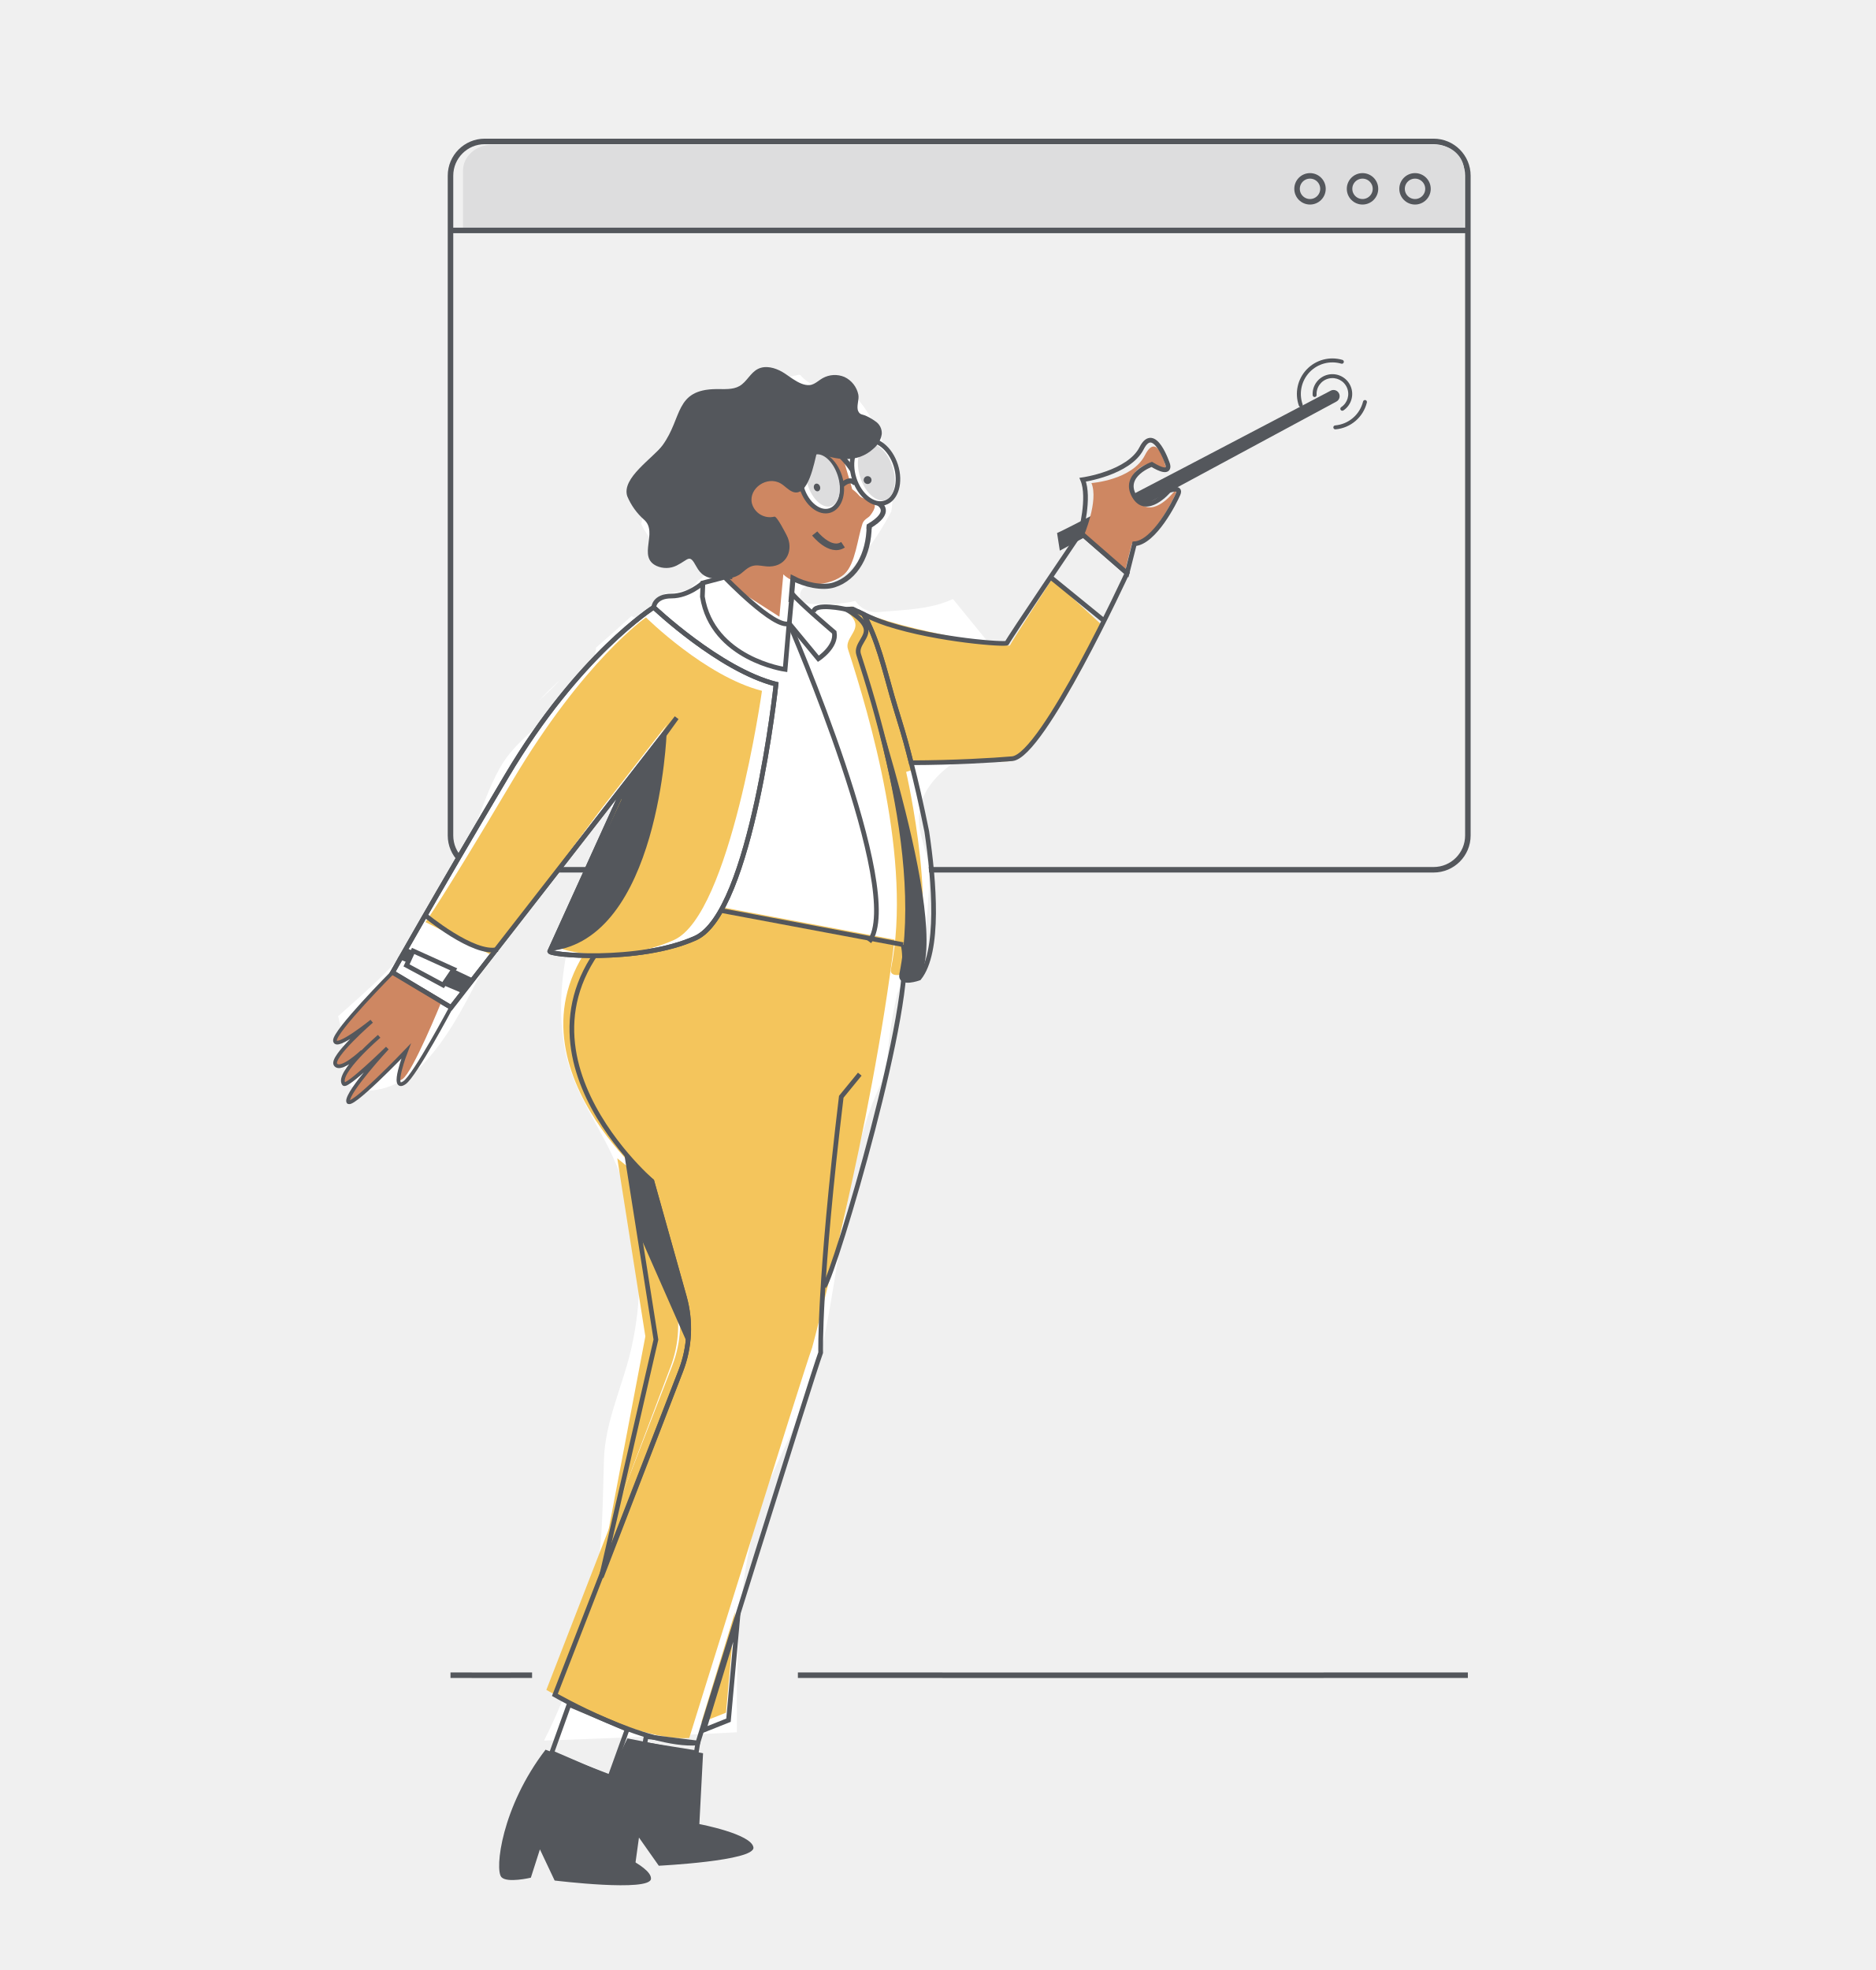
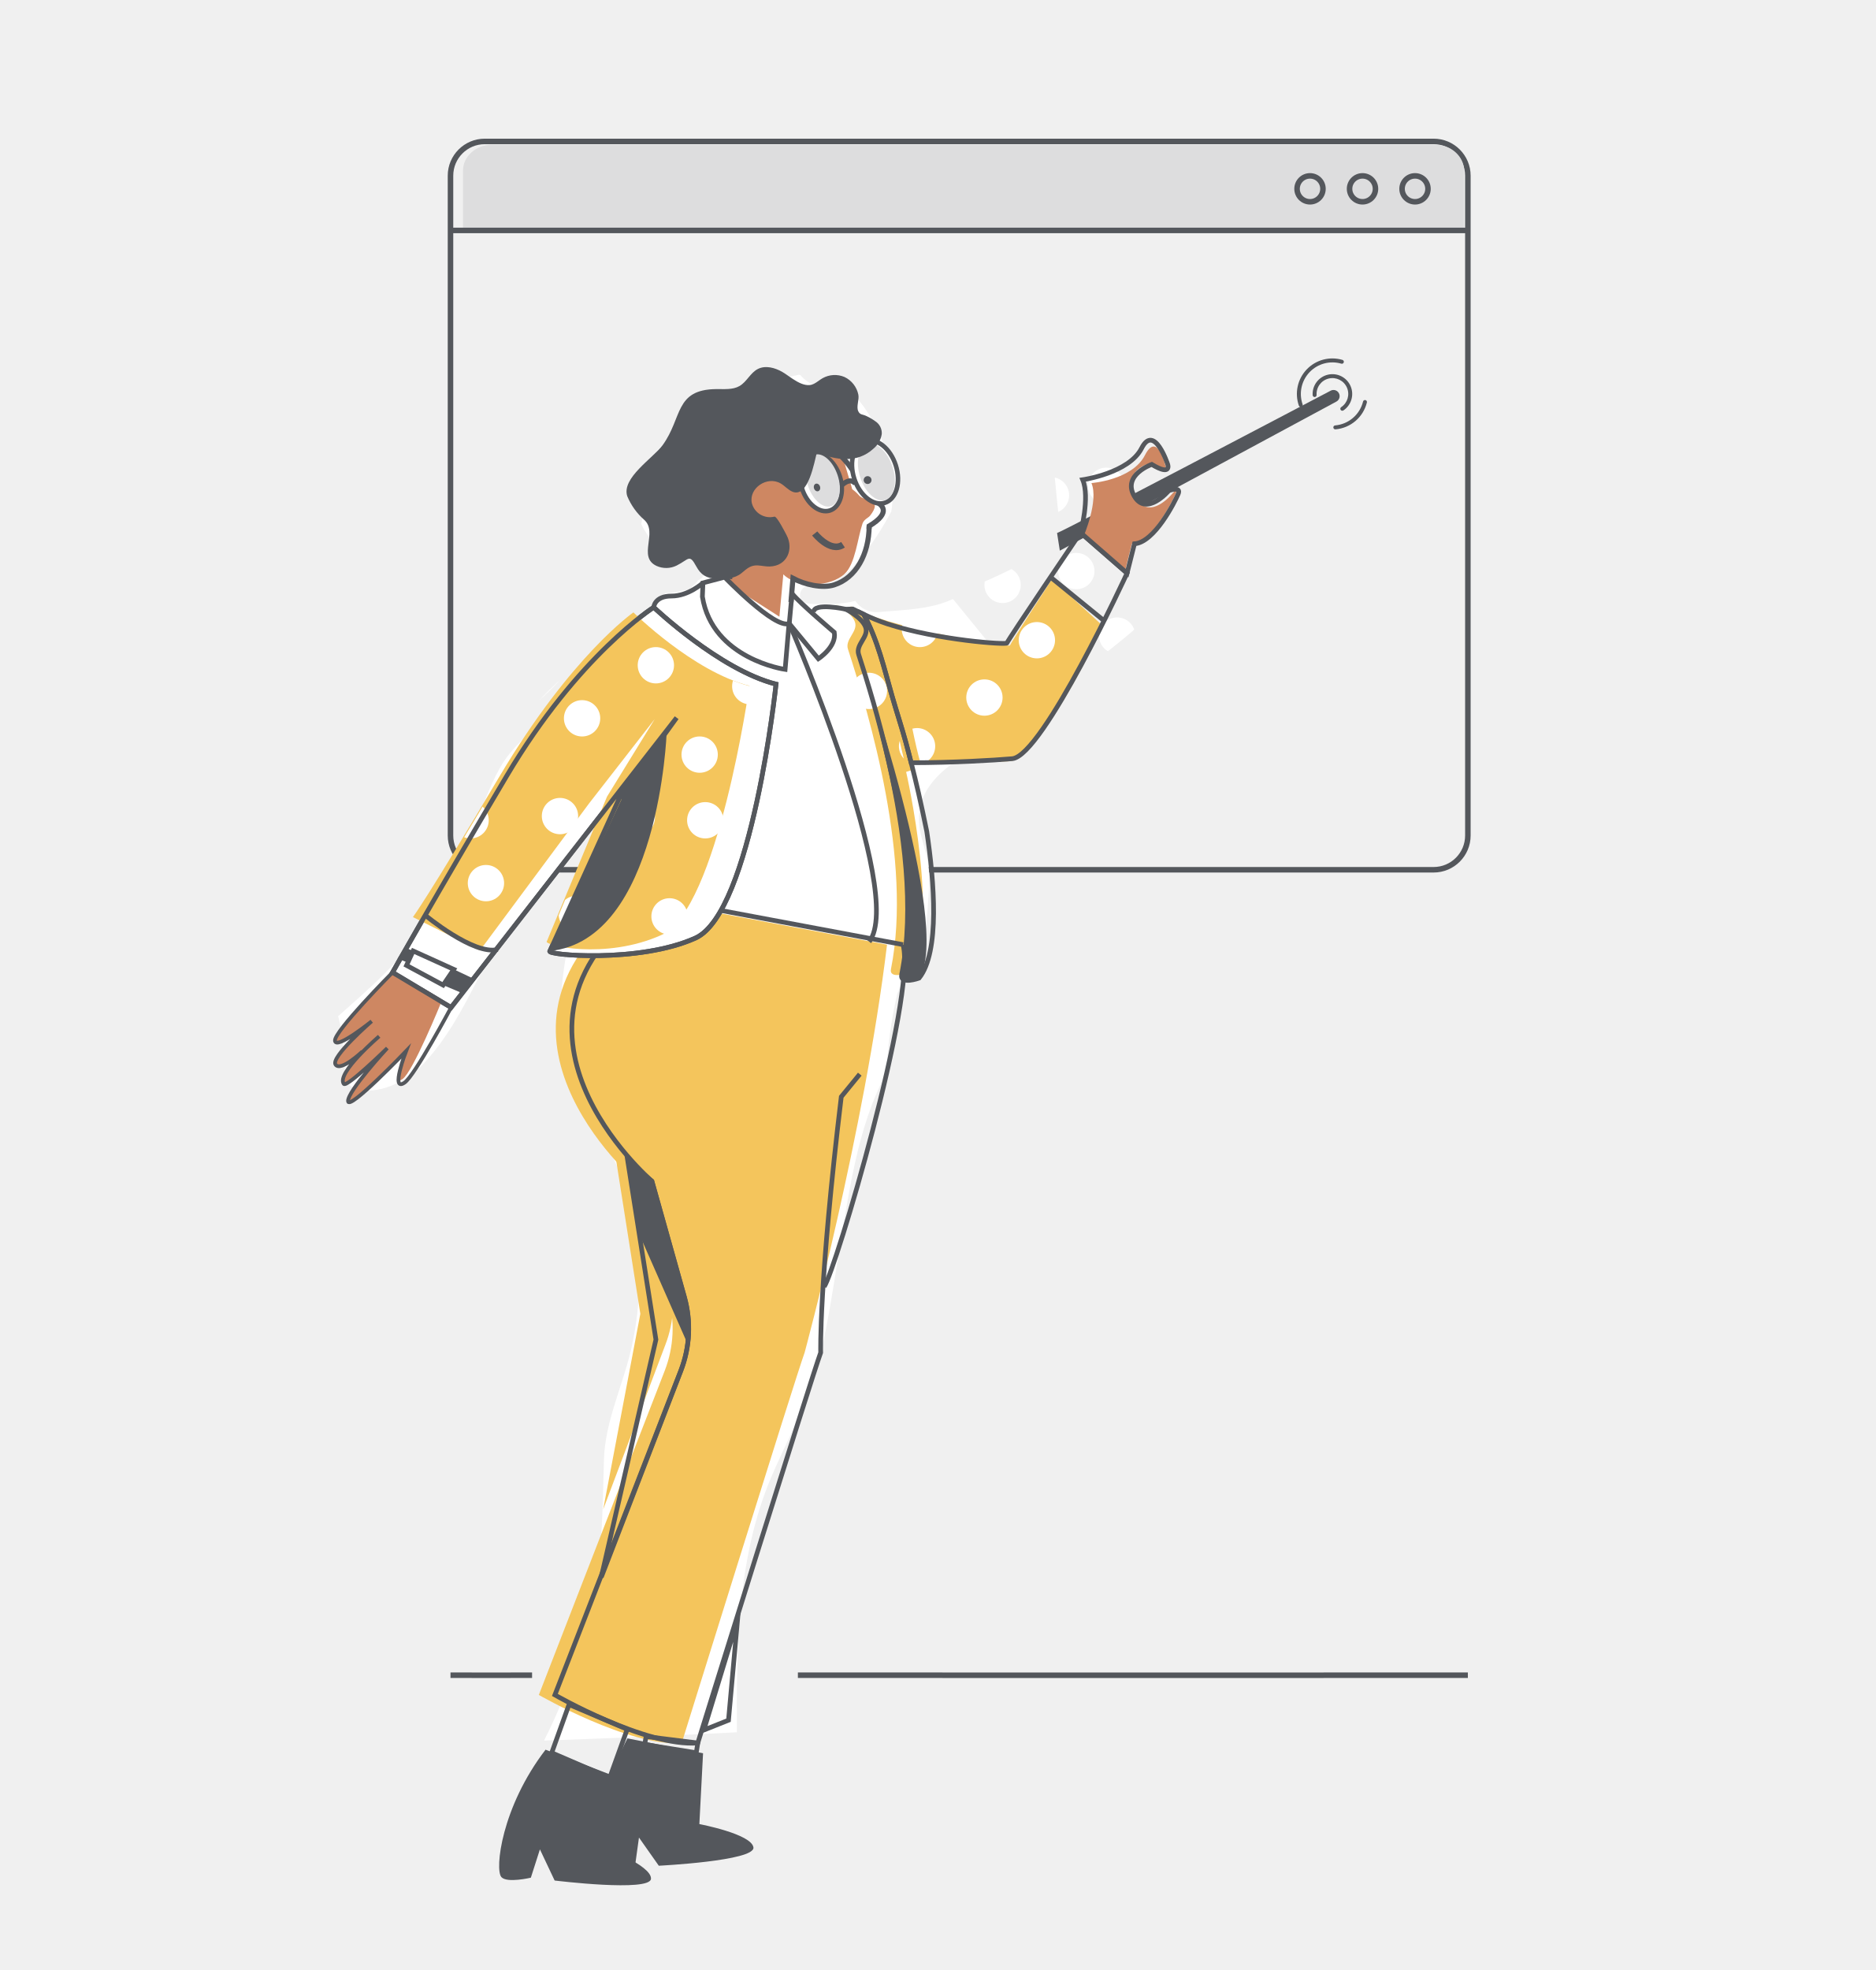
<svg xmlns="http://www.w3.org/2000/svg" id="Layer_1" data-name="Layer 1" viewBox="0 0 566.929 595.276">
  <defs>
-     <style>.cls-1,.cls-10,.cls-11,.cls-12,.cls-6{fill:none;}.cls-1,.cls-10,.cls-11,.cls-12,.cls-13,.cls-6,.cls-9{stroke:#54575c;stroke-miterlimit:10;}.cls-1{stroke-width:1.667px;}.cls-14,.cls-2{fill:#ddddde;}.cls-2,.cls-3{fill-rule:evenodd;}.cls-3,.cls-7{fill:#54575c;}.cls-13,.cls-4,.cls-9{fill:#fff;}.cls-5{fill:#f4c55c;}.cls-6,.cls-9{stroke-width:1.416px;}.cls-8{fill:#ce8762;}.cls-10{stroke-width:1.546px;}.cls-11{stroke-width:1.125px;}.cls-12{stroke-width:2px;}.cls-13{stroke-width:1.367px;}</style>
+     <style>.cls-1,.cls-12,.cls-13,.cls-14,.cls-2,.cls-8{fill:none;}.cls-11,.cls-12,.cls-13,.cls-14,.cls-15,.cls-2,.cls-8{stroke:#54575c;stroke-miterlimit:10;}.cls-2{stroke-width:1.667px;}.cls-16,.cls-3{fill:#ddddde;}.cls-3,.cls-4{fill-rule:evenodd;}.cls-4,.cls-9{fill:#54575c;}.cls-11,.cls-15,.cls-5{fill:#fff;}.cls-6{fill:#f4c55c;}.cls-7{clip-path:url(#clip-path);}.cls-11,.cls-8{stroke-width:1.416px;}.cls-10{fill:#ce8762;}.cls-12{stroke-width:1.546px;}.cls-13{stroke-width:1.125px;}.cls-14{stroke-width:2px;}.cls-15{stroke-width:1.367px;}.cls-17{clip-path:url(#clip-path-2);}</style>
+     <clipPath id="clip-path">
+       <path class="cls-1" d="M251.538,183.874s24.106-.643,36.392-4.525c15.495-4.896,33.018-15.68,32.836-16.249-.326-1.019-2.472-23.632-2.472-23.632l20.893,1.573s10.217,43.604,3.127,49.627c-10.603,9.008-46.918,37.55-69.338,43.97,0,0,10.934,47.875.673,60.699,0,0-5.912,2.154-5.25-1.164,6.52-32.679-6.433-76.376-13.004-96.631-.974-3.002,3.063-5.247,2.127-8.155C256.568,186.413,251.538,183.874,251.538,183.874Z" />
+     </clipPath>
+     <clipPath id="clip-path-2">
+       <path class="cls-1" d="M198.111,217.414,178.25,242.925l-32.957,44.409L125.041,277.249s4.558-6.081,26.217-42.595,40.419-49.479,40.419-49.479,17.981,17.858,35.061,22.184c0,0-9.544,67.587-26.569,75.279s-36.123,3.105-34.64,1.882l18.171-43.679Z" />
+     </clipPath>
  </defs>
-   <rect class="cls-1" x="136.143" y="42.734" width="307.459" height="220.085" rx="10.36" />
-   <path class="cls-2" d="M433.823,43.75H148.566c-4.757,0-8.65,3.541-8.65,7.868V69.335H442.473V51.618C442.473,47.29,438.58,43.75,433.823,43.75Z" />
-   <path class="cls-1" d="M241.128,506.195c97.3.038,105.411.038,202.474,0" />
-   <path class="cls-1" d="M136.143,506.195c25.207.038-.719.038,24.653,0" />
-   <line class="cls-1" x1="135.832" y1="69.628" x2="443.291" y2="69.628" />
-   <circle class="cls-1" cx="427.63" cy="57.058" r="3.915" />
-   <circle class="cls-1" cx="411.762" cy="57.058" r="3.915" />
-   <circle class="cls-1" cx="395.895" cy="57.058" r="3.915" />
-   <path class="cls-3" d="M397.886,119.338a.597.597,0,0,1-1.192.072,5.982,5.982,0,1,1,9.277,4.619.599.599,0,0,1-.662-.998,4.788,4.788,0,1,0-7.423-3.693Z" />
-   <path class="cls-3" d="M411.921,121.35a.596.596,0,1,1,1.156.288,10.712,10.712,0,0,1-9.485,8.097.596.596,0,0,1-.103-1.188,9.534,9.534,0,0,0,8.432-7.197Zm-18.264.831a.598.598,0,1,1-1.129.396,10.731,10.731,0,0,1,13.179-13.828.598.598,0,0,1-.341,1.146,9.54,9.54,0,0,0-11.71,12.286Z" />
-   <path class="cls-4" d="M316.155,215.38c-6.153-7.209-18.417-22.451-28.152-34.372a32.637,32.637,0,0,1-3.735,1.423c-6.106,1.87-12.776,1.959-19.094,2.537a7.599,7.599,0,0,1-6.679-3.382,34.521,34.521,0,0,1-10.407.854,15.286,15.286,0,0,1-4.434-.17c-2.99-.556-2.182-5.183.7-5.172,1.256.005,2.53.053,3.809.09a13.131,13.131,0,0,0,4.502-1.732,30.076,30.076,0,0,0,7.317-6.625,85.573,85.573,0,0,0,9.391-14.345c.903-5.31-.028-11.683-1.171-16.451a46.4,46.4,0,0,0-8.629-17.062c-1.209-1.559-3.36-3.493-4.354-3.653-3.316-.534-6.064.607-9.422-1.005a11.783,11.783,0,0,1-3.568-2.574c-.146-.16-.264-.294-.387-.432-.123-.028-.246-.056-.395-.094a64.016,64.016,0,0,0-7.708,2.161,36.697,36.697,0,0,1-8.728,2.334c-3.362.444-8.523-.833-11.659.213-4.024,1.342-6.375,6.7-8.461,10.004a49.823,49.823,0,0,1-7.203,9.239c-1.396,7.428-2.73,14.726-3.904,21.173,2.024,4.341,5.522,7.891,9.242,11.095a5.862,5.862,0,0,1,4.025-2.035c2.57-.09,4.424,1.963,5.507,4.064a2.628,2.628,0,0,1-1.58,3.824,6.856,6.856,0,0,1-1.77,1.88,2.224,2.224,0,0,1-.359.498,2.261,2.261,0,0,1-1.882.662,18.154,18.154,0,0,1-5.809.874c-.089.074-.179.147-.268.221q-.518.436-1.015.894c-.615.564-1.209,1.15-1.79,1.749-1.24,1.278-2.421,2.614-3.604,3.945a2.645,2.645,0,0,1-3.595.104c-3.537,3.262-7.162,6.428-10.783,9.598a1.802,1.802,0,0,1,.008.424c-.685,5.48-4.168,9.91-7.857,13.814-3.716,3.932-7.845,7.445-11.797,11.13-3.546,3.307-6.975,6.65-9.342,10.883-6.504,11.632-8.659,25.397-16.789,36.163a3.451,3.451,0,0,1-1.257,1.046,81.031,81.031,0,0,1-4.277,9.085c-6.253,11.223-17.044,20.277-26.625,28.832.04.127.086.246.122.378,1.265,4.708,1.473,9.574,1.837,14.412.237,3.145-.06,5.833,3.213,6.97,7.107,2.471,15.888-2.38,20.635-7.421,13.87-14.73,19.177-35.787,31.584-51.732a6.545,6.545,0,0,1,5.733-2.687c.5-.479,1.003-.955,1.493-1.443a2.536,2.536,0,0,1,1.281-.71,130.561,130.561,0,0,0,10.008-16.057q1.061-2.403,2.18-4.782c1.27-2.692,5.952-.705,4.812,2.029-.088.211-.193.412-.283.622l.017.007a205.82,205.82,0,0,0-10.972,28.865,7.228,7.228,0,0,1-.246,2.32c-3.443,12.445-5.298,25.598-3.016,38.44,1.915,10.777,7.295,18.972,12.282,28.452,10.455,19.873,12.725,41.024,8.03,62.305-2.508,11.371-8.014,22.283-8.361,33.946-.323,10.875-.349,21.724-1.767,32.529A165.628,165.628,0,0,1,164.416,525.942c20.61-.656,45.033-1.83,58.26-2.498-.102-25.828.156-52.583,10.177-76.558,4.558-10.905,10.555-21.281,13.786-32.704,3.216-11.372,4.811-23.267,6.778-34.899,3.003-17.756,5.513-38.634,14.474-55.067A130.476,130.476,0,0,1,270.963,301.157a7.333,7.333,0,0,1,7.532-5.996c.096-3.429.33-6.834.732-10.342a186.182,186.182,0,0,0,1.63-19.417c.042-4.539-1.281-8.242-2.403-12.552C272.723,230.848,302.103,224.577,316.155,215.38Z" />
-   <path class="cls-4" d="M168.531,206.224c.275-.291.544-.587.814-.883q-1.685,1.571-3.339,3.175c-1.067,1.04-2.095,2.111-3.105,3.197C164.828,209.936,166.729,208.13,168.531,206.224Z" />
-   <polygon class="cls-5" points="211.946 520.493 219.4 517.522 222.143 487.101 211.946 520.493" />
-   <path class="cls-5" d="M276.154,232.518c-1.166-4.852-2.573-9.642-4.163-14.372-4.104-12.213-7.831-21.467-12.753-33.364-3.269.178-6.838-2.301-6.838-2.301s5.03,2.54,5.986,5.512c.935,2.908-3.101,5.153-2.127,8.155,6.57,20.255,19.524,63.952,13.004,96.631-.662,3.318,5.25,1.164,5.25,1.164,10.261-12.824-.673-60.699-.673-60.699C274.595,233.029,275.369,232.783,276.154,232.518Z" />
-   <path class="cls-5" d="M317.938,174.981s-12.356,19.059-12.734,20.061c-.21.559-37.967-5.352-48.147-11.896,1.603,3.623,2.98,5.625,3.739,9.525.792,4.069,1.426,8.162,2.301,12.216.922,4.267,2.043,8.489,3.158,12.709,1.034,3.915,2.06,7.843,2.936,11.799,15.159.945,29.154.866,35.791.637,9.297-.32,28.358-40.846,28.358-40.846Z" />
-   <path class="cls-5" d="M186.547,349.998l8.484,53.818-11.227,59.074,18.779-49.694a35.293,35.293,0,0,0,1.052-22.231l-9.827-35.031Z" />
-   <path class="cls-5" d="M270.337,283.928c-6.786,56.396-24.904,123.278-24.904,123.278-2.734,7.422-37.138,117.965-37.138,117.965-15.879,1.191-43.184-14.529-43.184-14.529l38.042-97.955a35.293,35.293,0,0,0,1.082-22.309l-9.814-34.987s-54.735-46.972.479-85.608l75.437,14.145" />
-   <polygon class="cls-6" points="189.543 522.538 184.254 537.203 166.731 529.643 171.967 515.059 189.543 522.538" />
-   <path class="cls-7" d="M164.866,528.704l21.742,8.35-4.763,20.883s15.061,5.648,14.89,9.755-29.119.546-29.119.546l-4.45-9.413-2.738,8.557s-7.188,1.711-8.9-.171C149.468,564.947,151.548,546.059,164.866,528.704Z" />
-   <path class="cls-7" d="M189.619,525.288l22.85,4.504L211.352,551.183s15.805,2.986,16.34,7.062-28.596,5.524-28.596,5.524l-5.996-8.512-1.233,8.9s-6.789,2.917-8.797,1.355C180.653,563.632,179.468,544.667,189.619,525.288Z" />
-   <path class="cls-6" d="M272.917,285.443l-75.437-14.145c-55.214,38.636-.479,85.608-.479,85.608l9.814,34.987a35.293,35.293,0,0,1-1.082,22.309l-38.042,97.955s27.305,15.72,43.184,14.529c0,0,34.403-110.543,37.138-117.965,0,0-.56-20.912,6.227-77.308l5.59-6.832" />
-   <path class="cls-6" d="M189.74,350.971l8.484,53.818-16.517,71.792L205.776,414.168a35.293,35.293,0,0,0,1.052-22.231l-9.827-35.031Z" />
-   <polygon class="cls-6" points="212.704 522.766 220.158 519.795 222.9 489.374 212.704 522.766" />
-   <polygon class="cls-6" points="210.415 529.634 194.825 527.126 195.261 524.728 210.876 526.686 210.415 529.634" />
-   <path class="cls-8" d="M215.541,168.938l6.84-4.495s-9.71-4.718,2.3-17.749,26.959-16.582,27.719-15.354,5.15,16.493,5.15,16.493a10.94,10.94,0,0,1,2.166,1.993c1.65,1.745,7.307.871,3.175,6.052-.473.594-1.8,1.044-2.243,2.347-1.48,4.357-2.147,12.205-5.443,15.231-4.322,3.967-14.307,4.332-18.479.089l-1.187,12.803-13.152-8.436Z" />
-   <path class="cls-7" d="M319.453,161.059c2.637-.918,72.324-37.556,82.684-43.005a1.848,1.848,0,0,1,2.249.419v0a1.859,1.859,0,0,1-.511,2.869l-83.589,45.05Z" />
-   <path class="cls-9" d="M204.484,216.876l-19.861,25.511-48.299,62.038-17.697-10.582s12.874-22.919,34.533-59.433,44.4-50.901,44.4-50.901,19.888,18.896,36.968,23.223c0,0-7.325,69.027-24.351,76.718s-45.472,5.141-43.989,3.917l21.347-46.995Z" />
-   <path class="cls-5" d="M201.648,218.8l-19.861,25.511-32.957,44.409-20.252-10.084s4.558-6.081,26.217-42.595,40.419-49.479,40.419-49.479,17.981,17.857,35.061,22.184c0,0-9.544,67.587-26.569,75.279s-36.123,3.105-34.64,1.882l18.171-43.679Z" />
-   <path class="cls-6" d="M326.551,160.951s-21.914,32.329-22.239,33.349c-.181.569-20.712-.796-36.177-5.785a63.246,63.246,0,0,1-7.133-2.89c4.215,7.666,6.191,16.308,8.579,24.666,1.344,4.702,2.889,9.336,4.18,14.055.558,2.04,1.083,4.088,1.604,6.138,13.095-.042,24.687-.725,30.534-1.23,9.268-.801,34.707-56.057,34.707-56.057Z" />
-   <path class="cls-6" d="M280.082,251.263c-.791-3.87-1.606-7.735-2.487-11.586-.704-3.074-1.454-6.136-2.23-9.192-.521-2.049-1.046-4.098-1.604-6.138-1.291-4.719-2.836-9.353-4.18-14.055-2.388-8.358-4.364-17-8.579-24.666-1.086-.507-2.187-1.045-3.293-1.605-1.304.054-2.07.076-2.07.076s5.03,2.54,5.986,5.512c.935,2.908-3.101,5.153-2.128,8.155,2.584,7.965,6.152,19.563,9.138,32.683,4.606,20.243,7.822,44.12,3.866,63.948-.662,3.318,5.25,1.164,5.25,1.164C284.083,287.645,282.343,266.385,280.082,251.263Z" />
-   <path class="cls-6" d="M218.996,174.408s15.15,15.756,19.459,14.003l-1.186,13.862s-21.962-3.09-25.002-21.969l.164-4.172Z" />
-   <path class="cls-6" d="M238.522,188.423l8.795,10.635s5.591-3.629,4.812-7.983c0,0-10.066-8.488-12.767-11.718Z" />
-   <path class="cls-6" d="M245.895,184.99c-.144-3.052,9.744-.895,9.744-.895" />
-   <path class="cls-6" d="M212.431,176.132s-4.318,3.984-9.503,3.976-5.368,3.4-5.368,3.4" />
-   <line class="cls-10" x1="220.972" y1="164.94" x2="220.515" y2="174.97" />
-   <path class="cls-8" d="M327.492,162.003s4.602-10.672,2.351-16.033c0,0,12.341-.891,16.174-8.437s6.302,3.668,6.302,3.668.417,2.758-5.681-.941c0,0-8.192,2.5-2.936,10.672,3.984,6.196,10.454-1.609,10.454-1.609s2.142-2.546,1.096-.067-7.197,14.663-13.201,15.051l-2.236,8.882Z" />
-   <path class="cls-8" d="M109.77,317.792s-6.51,6.203-8.1,3.964,10.922-13.109,10.922-13.109-10.717,8.672-11.097,5.921,17.398-20.667,17.398-20.667l14.337,9.221s-8.457,20.803-11.57,22.934c-4.39,3.006,1.317-8.365,1.317-8.365s-17.418,18.184-17.53,15.098,11.861-16.033,11.861-16.033-12.263,12.04-13.151,10.825c-2.355-3.221,10.694-14.38,10.694-14.38" />
-   <path class="cls-11" d="M109.504,317.734s-6.51,6.203-8.1,3.964,10.922-13.109,10.922-13.109-10.717,8.672-11.097,5.921,17.398-20.667,17.398-20.667l17.697,10.582s-10.955,20.591-14.068,22.722c-4.39,3.006.456-9.513.456-9.513S105.294,335.817,105.181,332.73s11.861-16.033,11.861-16.033-12.263,12.04-13.151,10.825c-2.355-3.221,10.694-14.38,10.694-14.38" />
-   <path class="cls-6" d="M128.394,276.474s14.755,12.272,21.981,10.435" />
-   <path class="cls-10" d="M228.028,145.337c1.291-6.128,4.835-10.939,10.017-12.596,8.902-2.846,19.267,4.693,23.151,16.839" />
-   <path class="cls-10" d="M262.666,158.962c-.052,8.494-3.989,15.663-10.558,17.764-3.617,1.156-8.901-.084-12.468-1.969l-.601,7.188" />
-   <path class="cls-10" d="M264.128,151.287c2.496,1.084,5.459,3.526-1.461,7.676l-.028.85" />
-   <path class="cls-12" d="M246.212,161.199s4.722,5.953,8.55,3.402" />
-   <ellipse class="cls-13" cx="248.076" cy="145.761" rx="6.002" ry="8.924" transform="translate(-32.60677 82.47409) rotate(-17.73079)" />
-   <ellipse class="cls-13" cx="264.43" cy="142.603" rx="6.588" ry="9.795" transform="translate(-30.86807 87.30461) rotate(-17.73079)" />
-   <path class="cls-10" d="M254.081,146.909s2.713-3.02,4.434-.751" />
-   <line class="cls-6" x1="317.267" y1="174.222" x2="333.675" y2="187.585" />
-   <polygon class="cls-6" points="122.857 291.712 133.912 297.667 137.136 292.908 124.851 287.346 122.857 291.712" />
-   <polygon class="cls-7" points="133.912 297.667 139.397 299.98 143.124 295.738 137.136 292.908 133.912 297.667" />
-   <polygon class="cls-7" points="122.624 286.416 124.851 287.346 123.389 290.941 120.151 289.64 122.624 286.416" />
-   <ellipse class="cls-14" cx="248.656" cy="145.18" rx="4.748" ry="8.156" transform="translate(-32.40205 82.62328) rotate(-17.73079)" />
-   <ellipse class="cls-14" cx="264.852" cy="142.656" rx="5.138" ry="8.826" transform="translate(-30.86421 87.43567) rotate(-17.73079)" />
-   <ellipse class="cls-7" cx="246.908" cy="147.295" rx="0.948" ry="1.185" transform="translate(-33.12947 82.19133) rotate(-17.73079)" />
-   <circle class="cls-7" cx="262.196" cy="145.061" r="1.185" />
-   <path class="cls-6" d="M326.551,160.951s2.902-10.628.65-15.989c0,0,13.966-1.97,17.799-9.516s7.881,4.852,7.881,4.852,1.287,3.726-4.812.027c0,0-8.966,3.163-5.307,9.556s10.454-1.609,10.454-1.609,3.873-1.488,2.828.992-7.197,14.663-13.201,15.051l-2.236,8.882Z" />
-   <path class="cls-7" d="M264.489,127.264a16.213,16.213,0,0,0-2.611-1.531c-1.252-.62-1.951-.301-2.505-1.472-.66-1.395.333-3.46.028-5a7.606,7.606,0,0,0-4.166-5.336,7.519,7.519,0,0,0-6.645.356c-.908.52-1.694,1.227-2.628,1.702-3.195,1.627-7.153-2.25-9.599-3.631-2.197-1.241-5.009-2.023-7.304-.871-2.302,1.156-3.35,3.885-5.579,5.169-2.084,1.201-4.675.876-7.086.912-12.582.185-10.104,8.682-16.136,16.931-2.91,3.979-12.514,9.95-10.691,15.46a19.501,19.501,0,0,0,5.093,7.1c4.314,3.814-2.129,11.227,3.772,13.96a7.099,7.099,0,0,0,6.025-.106c3.774-1.88,3.841-3.658,5.956.232,1.407,2.587,3.046,3.61,6.189,3.764,2.605.128,5.457-.054,7.465-1.7,1.629-1.335,2.716-2.493,5.03-2.345,1.162.074,2.306.352,3.472.324,5.427-.129,7.309-5.371,5.165-9.431-.307-.581-2.93-5.803-3.694-5.638a5.637,5.637,0,0,1-6.829-4.096c-.973-4.5,4.615-8.309,8.706-5.939,1.257.728,2.196,1.92,3.541,2.49,4.848,2.051,6.691-9.264,7.395-11.8,5.726,2.203,12.132,3.411,17.154-1.233a7.123,7.123,0,0,0,2.474-4.416A4.272,4.272,0,0,0,264.489,127.264Z" />
-   <path class="cls-7" d="M259.497,197.763s28.604,82.144,18.253,97.795c0,0,1.917.747-4.617.841-1.733.025,3.236-15.414.956-32.966C270.339,234.585,259.497,197.763,259.497,197.763Z" />
-   <path class="cls-7" d="M189.74,350.971l3.813,22.772L207.679,405.808s1.911-9.078-3.822-25.322-6.855-23.58-6.855-23.58Z" />
-   <path class="cls-6" d="M238.522,188.423s35.302,81.302,24.173,96.141" />
-   <path class="cls-7" d="M187.755,241.706C187.613,238.112,201.468,221.39,201.468,221.39s-2.238,62.677-35.279,65.976Z" />
-   <path class="cls-6" d="M204.484,216.876l-19.861,25.511-48.299,62.038-17.697-10.582s12.874-22.919,34.533-59.433,44.4-50.901,44.4-50.901,19.888,18.896,36.968,23.223c0,0-7.325,69.027-24.351,76.718s-45.472,5.141-43.989,3.917l21.347-46.995Z" />
-   <path class="cls-6" d="M249.081,388.782c3.3-4.619,27.876-87.235,23.836-103.339" />
+   <rect class="cls-2" x="136.143" y="42.734" width="307.459" height="220.085" rx="10.36" />
+   <path class="cls-3" d="M433.823,43.75H148.566c-4.757,0-8.65,3.541-8.65,7.868V69.335H442.473V51.618C442.473,47.29,438.58,43.75,433.823,43.75Z" />
+   <path class="cls-2" d="M241.128,506.195c97.3.038,105.411.038,202.474,0" />
+   <path class="cls-2" d="M136.143,506.195c25.207.038-.719.038,24.653,0" />
+   <line class="cls-2" x1="135.832" y1="69.628" x2="443.291" y2="69.628" />
+   <circle class="cls-2" cx="427.63" cy="57.058" r="3.915" />
+   <circle class="cls-2" cx="411.762" cy="57.058" r="3.915" />
+   <circle class="cls-2" cx="395.895" cy="57.058" r="3.915" />
+   <path class="cls-4" d="M397.886,119.338a.597.597,0,0,1-1.192.072,5.982,5.982,0,1,1,9.277,4.619.599.599,0,0,1-.662-.998,4.788,4.788,0,1,0-7.423-3.693Z" />
+   <path class="cls-4" d="M411.921,121.35a.596.596,0,1,1,1.156.288,10.712,10.712,0,0,1-9.485,8.097.596.596,0,0,1-.103-1.188,9.534,9.534,0,0,0,8.432-7.197Zm-18.264.831a.598.598,0,1,1-1.129.396,10.731,10.731,0,0,1,13.179-13.828.598.598,0,0,1-.341,1.146,9.54,9.54,0,0,0-11.71,12.286Z" />
+   <path class="cls-5" d="M316.155,215.38c-6.153-7.209-18.417-22.451-28.152-34.372a32.637,32.637,0,0,1-3.735,1.423c-6.106,1.87-12.776,1.959-19.094,2.537a7.599,7.599,0,0,1-6.679-3.382,34.521,34.521,0,0,1-10.407.854,15.286,15.286,0,0,1-4.434-.17c-2.99-.556-2.182-5.183.7-5.172,1.256.005,2.53.053,3.809.09a13.131,13.131,0,0,0,4.502-1.732,30.076,30.076,0,0,0,7.317-6.625,85.573,85.573,0,0,0,9.391-14.345c.903-5.31-.028-11.683-1.171-16.451a46.4,46.4,0,0,0-8.629-17.062c-1.209-1.559-3.36-3.493-4.354-3.653-3.316-.534-6.064.607-9.422-1.005a11.783,11.783,0,0,1-3.568-2.574c-.146-.16-.264-.294-.387-.432-.123-.028-.246-.056-.395-.094a64.016,64.016,0,0,0-7.708,2.161,36.697,36.697,0,0,1-8.728,2.334c-3.362.444-8.523-.833-11.659.213-4.024,1.342-6.375,6.7-8.461,10.004a49.823,49.823,0,0,1-7.203,9.239c-1.396,7.428-2.73,14.726-3.904,21.173,2.024,4.341,5.522,7.891,9.242,11.095a5.862,5.862,0,0,1,4.025-2.035c2.57-.09,4.424,1.963,5.507,4.064a2.628,2.628,0,0,1-1.58,3.824,6.856,6.856,0,0,1-1.77,1.88,2.224,2.224,0,0,1-.359.498,2.261,2.261,0,0,1-1.882.662,18.154,18.154,0,0,1-5.809.874c-.089.074-.179.147-.268.221q-.518.436-1.015.894c-.615.564-1.209,1.15-1.79,1.749-1.24,1.278-2.421,2.614-3.604,3.945a2.645,2.645,0,0,1-3.595.104c-3.537,3.262-7.162,6.428-10.783,9.598a1.802,1.802,0,0,1,.008.424c-.685,5.48-4.168,9.91-7.857,13.814-3.716,3.932-7.845,7.445-11.797,11.13-3.546,3.307-6.975,6.65-9.342,10.883-6.504,11.632-8.659,25.397-16.789,36.163a3.451,3.451,0,0,1-1.257,1.046,81.031,81.031,0,0,1-4.277,9.085c-6.253,11.223-17.044,20.277-26.625,28.832.04.127.086.246.122.378,1.265,4.708,1.473,9.574,1.837,14.412.237,3.145-.06,5.833,3.213,6.97,7.107,2.471,15.888-2.38,20.635-7.421,13.87-14.73,19.177-35.787,31.584-51.732a6.545,6.545,0,0,1,5.733-2.687c.5-.479,1.003-.955,1.493-1.443a2.536,2.536,0,0,1,1.281-.71,130.561,130.561,0,0,0,10.008-16.057q1.061-2.403,2.18-4.782c1.27-2.692,5.952-.705,4.812,2.029-.088.211-.193.412-.283.622l.017.007a205.82,205.82,0,0,0-10.972,28.865,7.228,7.228,0,0,1-.246,2.32c-3.443,12.445-5.298,25.598-3.016,38.44,1.915,10.777,7.295,18.972,12.282,28.452,10.455,19.873,12.725,41.024,8.03,62.305-2.508,11.371-8.014,22.283-8.361,33.946-.323,10.875-.349,21.724-1.767,32.529A165.628,165.628,0,0,1,164.416,525.942c20.61-.656,45.033-1.83,58.26-2.498-.102-25.828.156-52.583,10.177-76.558,4.558-10.905,10.555-21.281,13.786-32.704,3.216-11.372,4.811-23.267,6.778-34.899,3.003-17.756,5.513-38.634,14.474-55.067A130.476,130.476,0,0,1,270.963,301.157a7.333,7.333,0,0,1,7.532-5.996c.096-3.429.33-6.834.732-10.342a186.182,186.182,0,0,0,1.63-19.417c.042-4.539-1.281-8.242-2.403-12.552C272.723,230.848,302.103,224.577,316.155,215.38Z" />
+   <path class="cls-5" d="M168.531,206.224c.275-.291.544-.587.814-.883q-1.685,1.571-3.339,3.175c-1.067,1.04-2.095,2.111-3.105,3.197C164.828,209.936,166.729,208.13,168.531,206.224Z" />
+   <path class="cls-6" d="M276.154,232.518c-1.166-4.852-2.573-9.642-4.163-14.372-4.104-12.213-7.831-21.467-12.753-33.364-3.269.178-6.838-2.301-6.838-2.301s5.03,2.54,5.986,5.512c.935,2.908-3.101,5.153-2.127,8.155,6.57,20.255,19.524,63.952,13.004,96.631-.662,3.318,5.25,1.164,5.25,1.164,10.261-12.824-.673-60.699-.673-60.699C274.595,233.029,275.369,232.783,276.154,232.518Z" />
+   <path class="cls-6" d="M317.938,174.981s-12.356,19.059-12.734,20.061c-.21.559-37.967-5.352-48.147-11.896,1.603,3.623,2.98,5.625,3.739,9.525.792,4.069,1.426,8.162,2.301,12.216.922,4.267,2.043,8.489,3.158,12.709,1.034,3.915,2.06,7.843,2.936,11.799,15.159.945,29.154.866,35.791.637,9.297-.32,28.358-40.846,28.358-40.846Z" />
+   <g class="cls-7">
+     <path class="cls-5" d="M271.889,223.889a5.47,5.47,0,0,0,1.24,5.331Q272.468,226.565,271.889,223.889Z" />
+     <path class="cls-5" d="M277.14,219.996a5.48,5.48,0,0,0-1.415.191c.736,3.583,1.545,7.147,2.506,10.675a5.488,5.488,0,0,0-1.091-10.866Z" />
+     <circle class="cls-5" cx="278.002" cy="190.053" r="5.488" />
+     <circle class="cls-5" cx="297.5" cy="210.777" r="5.488" />
+     <circle class="cls-5" cx="302.988" cy="176.74" r="5.488" />
+     <circle class="cls-5" cx="313.35" cy="193.452" r="5.488" />
+     <circle class="cls-5" cx="337.607" cy="192.06" r="5.488" />
+     <circle class="cls-5" cx="325.271" cy="172.562" r="5.488" />
+     <circle class="cls-5" cx="334.323" cy="146.797" r="5.488" />
+     <circle class="cls-5" cx="317.611" cy="149.665" r="5.488" />
+     <circle class="cls-5" cx="262.6" cy="208.771" r="5.488" />
+   </g>
+   <path class="cls-6" d="M185.032,343.18l8.484,53.818-11.227,59.074,18.779-49.694a35.293,35.293,0,0,0,1.052-22.231L192.293,349.115Z" />
+   <path class="cls-6" d="M268.065,285.443c-6.786,56.396-24.904,123.278-24.904,123.278-2.734,7.422-37.138,117.965-37.138,117.965-15.879,1.191-43.184-14.529-43.184-14.529l38.042-97.955a35.293,35.293,0,0,0,1.082-22.309l-9.814-34.987s-54.735-46.972.479-85.608L268.065,285.443" />
+   <polygon class="cls-8" points="189.543 522.538 184.254 537.203 166.731 529.643 171.967 515.059 189.543 522.538" />
+   <path class="cls-9" d="M164.866,528.704l21.742,8.35-4.763,20.883s15.061,5.648,14.89,9.755-29.119.546-29.119.546l-4.45-9.413-2.738,8.557s-7.188,1.711-8.9-.171C149.468,564.947,151.548,546.059,164.866,528.704Z" />
+   <path class="cls-9" d="M189.619,525.288l22.85,4.504L211.352,551.183s15.805,2.986,16.34,7.062-28.596,5.524-28.596,5.524l-5.996-8.512-1.233,8.9s-6.789,2.917-8.797,1.355C180.653,563.632,179.468,544.667,189.619,525.288Z" />
+   <path class="cls-8" d="M272.917,285.443l-75.437-14.145c-55.214,38.636-.479,85.608-.479,85.608l9.814,34.987a35.293,35.293,0,0,1-1.082,22.309l-38.042,97.955s27.305,15.72,43.184,14.529c0,0,34.403-110.543,37.138-117.965,0,0-.56-20.912,6.227-77.308l5.59-6.832" />
+   <path class="cls-8" d="M189.74,350.971l8.484,53.818-16.517,71.792L205.776,414.168a35.293,35.293,0,0,0,1.052-22.231l-9.827-35.031Z" />
+   <polygon class="cls-8" points="212.704 522.766 220.158 519.795 222.9 489.374 212.704 522.766" />
+   <polygon class="cls-8" points="210.415 529.634 194.825 527.126 195.261 524.728 210.876 526.686 210.415 529.634" />
+   <path class="cls-10" d="M215.541,168.938l6.84-4.495s-9.71-4.718,2.3-17.749,26.959-16.582,27.719-15.354,5.15,16.493,5.15,16.493a10.94,10.94,0,0,1,2.166,1.993c1.65,1.745,7.307.871,3.175,6.052-.473.594-1.8,1.044-2.243,2.347-1.48,4.357-2.147,12.205-5.443,15.231-4.322,3.967-14.307,4.332-18.479.089l-1.187,12.803-13.152-8.436Z" />
+   <path class="cls-9" d="M319.453,161.059c2.637-.918,72.324-37.556,82.684-43.005a1.848,1.848,0,0,1,2.249.419v0a1.859,1.859,0,0,1-.511,2.869l-83.589,45.05Z" />
+   <path class="cls-11" d="M204.484,216.876l-19.861,25.511-48.299,62.038-17.697-10.582s12.874-22.919,34.533-59.433,44.4-50.901,44.4-50.901,19.888,18.896,36.968,23.223c0,0-7.325,69.027-24.351,76.718s-45.472,5.141-43.989,3.917l21.347-46.995Z" />
+   <path class="cls-6" d="M197.861,217.285,177.999,242.796l-32.957,44.409-20.252-10.084s4.558-6.081,26.217-42.595S191.427,185.047,191.427,185.047s17.981,17.857,35.061,22.184c0,0-9.544,67.587-26.569,75.279s-36.123,3.105-34.64,1.882l18.171-43.679Z" />
+   <path class="cls-8" d="M326.551,160.951s-21.914,32.329-22.239,33.349c-.181.569-20.712-.796-36.177-5.785a63.246,63.246,0,0,1-7.133-2.89c4.215,7.666,6.191,16.308,8.579,24.666,1.344,4.702,2.889,9.336,4.18,14.055.558,2.04,1.083,4.088,1.604,6.138,13.095-.042,24.687-.725,30.534-1.23,9.268-.801,34.707-56.057,34.707-56.057Z" />
+   <path class="cls-8" d="M280.082,251.263c-.791-3.87-1.606-7.735-2.487-11.586-.704-3.074-1.454-6.136-2.23-9.192-.521-2.049-1.046-4.098-1.604-6.138-1.291-4.719-2.836-9.353-4.18-14.055-2.388-8.358-4.364-17-8.579-24.666-1.086-.507-2.187-1.045-3.293-1.605-1.304.054-2.07.076-2.07.076s5.03,2.54,5.986,5.512c.935,2.908-3.101,5.153-2.128,8.155,2.584,7.965,6.152,19.563,9.138,32.683,4.606,20.243,7.822,44.12,3.866,63.948-.662,3.318,5.25,1.164,5.25,1.164C284.083,287.645,282.343,266.385,280.082,251.263Z" />
+   <path class="cls-8" d="M218.996,174.408s15.15,15.756,19.459,14.003l-1.186,13.862s-21.962-3.09-25.002-21.969l.164-4.172Z" />
+   <path class="cls-8" d="M238.522,188.423l8.795,10.635s5.591-3.629,4.812-7.983c0,0-10.066-8.488-12.767-11.718Z" />
+   <path class="cls-8" d="M245.895,184.99c-.144-3.052,9.744-.895,9.744-.895" />
+   <path class="cls-8" d="M212.431,176.132s-4.318,3.984-9.503,3.976-5.368,3.4-5.368,3.4" />
+   <line class="cls-12" x1="220.972" y1="164.94" x2="220.515" y2="174.97" />
+   <path class="cls-10" d="M327.492,162.003s4.602-10.672,2.351-16.033c0,0,12.341-.891,16.174-8.437s6.302,3.668,6.302,3.668.417,2.758-5.681-.941c0,0-8.192,2.5-2.936,10.672,3.984,6.196,10.454-1.609,10.454-1.609s2.142-2.546,1.096-.067-7.197,14.663-13.201,15.051l-2.236,8.882Z" />
+   <path class="cls-10" d="M109.77,317.792s-6.51,6.203-8.1,3.964,10.922-13.109,10.922-13.109-10.717,8.672-11.097,5.921,17.398-20.667,17.398-20.667l14.337,9.221s-8.457,20.803-11.57,22.934c-4.39,3.006,1.317-8.365,1.317-8.365s-17.418,18.184-17.53,15.098,11.861-16.033,11.861-16.033-12.263,12.04-13.151,10.825c-2.355-3.221,10.694-14.38,10.694-14.38" />
+   <path class="cls-13" d="M109.504,317.734s-6.51,6.203-8.1,3.964,10.922-13.109,10.922-13.109-10.717,8.672-11.097,5.921,17.398-20.667,17.398-20.667l17.697,10.582s-10.955,20.591-14.068,22.722c-4.39,3.006.456-9.513.456-9.513S105.294,335.817,105.181,332.73s11.861-16.033,11.861-16.033-12.263,12.04-13.151,10.825c-2.355-3.221,10.694-14.38,10.694-14.38" />
+   <path class="cls-8" d="M128.394,276.474s14.755,12.272,21.981,10.435" />
+   <path class="cls-12" d="M228.028,145.337c1.291-6.128,4.835-10.939,10.017-12.596,8.902-2.846,19.267,4.693,23.151,16.839" />
+   <path class="cls-12" d="M262.666,158.962c-.052,8.494-3.989,15.663-10.558,17.764-3.617,1.156-8.901-.084-12.468-1.969l-.601,7.188" />
+   <path class="cls-12" d="M264.128,151.287c2.496,1.084,5.459,3.526-1.461,7.676l-.028.85" />
+   <path class="cls-14" d="M246.212,161.199s4.722,5.953,8.55,3.402" />
+   <ellipse class="cls-15" cx="248.076" cy="145.761" rx="6.002" ry="8.924" transform="translate(-32.60677 82.47409) rotate(-17.73079)" />
+   <ellipse class="cls-15" cx="264.43" cy="142.603" rx="6.588" ry="9.795" transform="translate(-30.86807 87.30461) rotate(-17.73079)" />
+   <path class="cls-12" d="M254.081,146.909s2.713-3.02,4.434-.751" />
+   <line class="cls-8" x1="317.267" y1="174.222" x2="333.675" y2="187.585" />
+   <polygon class="cls-8" points="122.857 291.712 133.912 297.667 137.136 292.908 124.851 287.346 122.857 291.712" />
+   <polygon class="cls-9" points="133.912 297.667 139.397 299.98 143.124 295.738 137.136 292.908 133.912 297.667" />
+   <polygon class="cls-9" points="122.624 286.416 124.851 287.346 123.389 290.941 120.151 289.64 122.624 286.416" />
+   <ellipse class="cls-16" cx="248.656" cy="145.18" rx="4.748" ry="8.156" transform="matrix(0.9525, -0.30454, 0.30454, 0.9525, -32.40205, 82.62328)" />
+   <ellipse class="cls-16" cx="264.852" cy="142.656" rx="5.138" ry="8.826" transform="translate(-30.86421 87.43567) rotate(-17.73079)" />
+   <ellipse class="cls-9" cx="246.908" cy="147.295" rx="0.948" ry="1.185" transform="translate(-33.12947 82.19133) rotate(-17.73079)" />
+   <circle class="cls-9" cx="262.196" cy="145.061" r="1.185" />
+   <path class="cls-8" d="M326.551,160.951s2.902-10.628.65-15.989c0,0,13.966-1.97,17.799-9.516s7.881,4.852,7.881,4.852,1.287,3.726-4.812.027c0,0-8.966,3.163-5.307,9.556s10.454-1.609,10.454-1.609,3.873-1.488,2.828.992-7.197,14.663-13.201,15.051l-2.236,8.882Z" />
+   <path class="cls-9" d="M264.489,127.264a16.213,16.213,0,0,0-2.611-1.531c-1.252-.62-1.951-.301-2.505-1.472-.66-1.395.333-3.46.028-5a7.606,7.606,0,0,0-4.166-5.336,7.519,7.519,0,0,0-6.645.356c-.908.52-1.694,1.227-2.628,1.702-3.195,1.627-7.153-2.25-9.599-3.631-2.197-1.241-5.009-2.023-7.304-.871-2.302,1.156-3.35,3.885-5.579,5.169-2.084,1.201-4.675.876-7.086.912-12.582.185-10.104,8.682-16.136,16.931-2.91,3.979-12.514,9.95-10.691,15.46a19.501,19.501,0,0,0,5.093,7.1c4.314,3.814-2.129,11.227,3.772,13.96a7.099,7.099,0,0,0,6.025-.106c3.774-1.88,3.841-3.658,5.956.232,1.407,2.587,3.046,3.61,6.189,3.764,2.605.128,5.457-.054,7.465-1.7,1.629-1.335,2.716-2.493,5.03-2.345,1.162.074,2.306.352,3.472.324,5.427-.129,7.309-5.371,5.165-9.431-.307-.581-2.93-5.803-3.694-5.638a5.637,5.637,0,0,1-6.829-4.096c-.973-4.5,4.615-8.309,8.706-5.939,1.257.728,2.196,1.92,3.541,2.49,4.848,2.051,6.691-9.264,7.395-11.8,5.726,2.203,12.132,3.411,17.154-1.233a7.123,7.123,0,0,0,2.474-4.416A4.272,4.272,0,0,0,264.489,127.264Z" />
+   <path class="cls-9" d="M259.497,197.763s28.604,82.144,18.253,97.795c0,0,1.917.747-4.617.841-1.733.025,3.236-15.414.956-32.966C270.339,234.585,259.497,197.763,259.497,197.763Z" />
+   <path class="cls-9" d="M189.74,350.971l3.813,22.772L207.679,405.808s1.911-9.078-3.822-25.322-6.855-23.58-6.855-23.58Z" />
+   <path class="cls-8" d="M238.522,188.423s35.302,81.302,24.173,96.141" />
+   <g class="cls-17">
+     <circle class="cls-5" cx="198.208" cy="201.02" r="5.488" />
+     <circle class="cls-5" cx="202.339" cy="276.902" r="5.488" />
+     <circle class="cls-5" cx="213.131" cy="247.86" r="5.488" />
+     <circle class="cls-5" cx="192.447" cy="247.016" r="5.488" />
+     <circle class="cls-5" cx="174.295" cy="276.143" r="5.488" />
+     <circle class="cls-5" cx="226.738" cy="207.36" r="5.488" />
+     <circle class="cls-5" cx="175.908" cy="217.051" r="5.488" />
+     <circle class="cls-5" cx="142.212" cy="247.86" r="5.488" />
+     <circle class="cls-5" cx="146.856" cy="266.856" r="5.488" />
+     <circle class="cls-5" cx="211.443" cy="228.019" r="5.488" />
+     <circle class="cls-5" cx="169.229" cy="246.593" r="5.488" />
+   </g>
+   <path class="cls-9" d="M187.755,241.706C187.613,238.112,201.468,221.39,201.468,221.39s-2.238,62.677-35.279,65.976Z" />
+   <path class="cls-8" d="M204.484,216.876l-19.861,25.511-48.299,62.038-17.697-10.582s12.874-22.919,34.533-59.433,44.4-50.901,44.4-50.901,19.888,18.896,36.968,23.223c0,0-7.325,69.027-24.351,76.718s-45.472,5.141-43.989,3.917l21.347-46.995Z" />
+   <path class="cls-8" d="M249.081,388.782c3.3-4.619,27.876-87.235,23.836-103.339" />
</svg>
